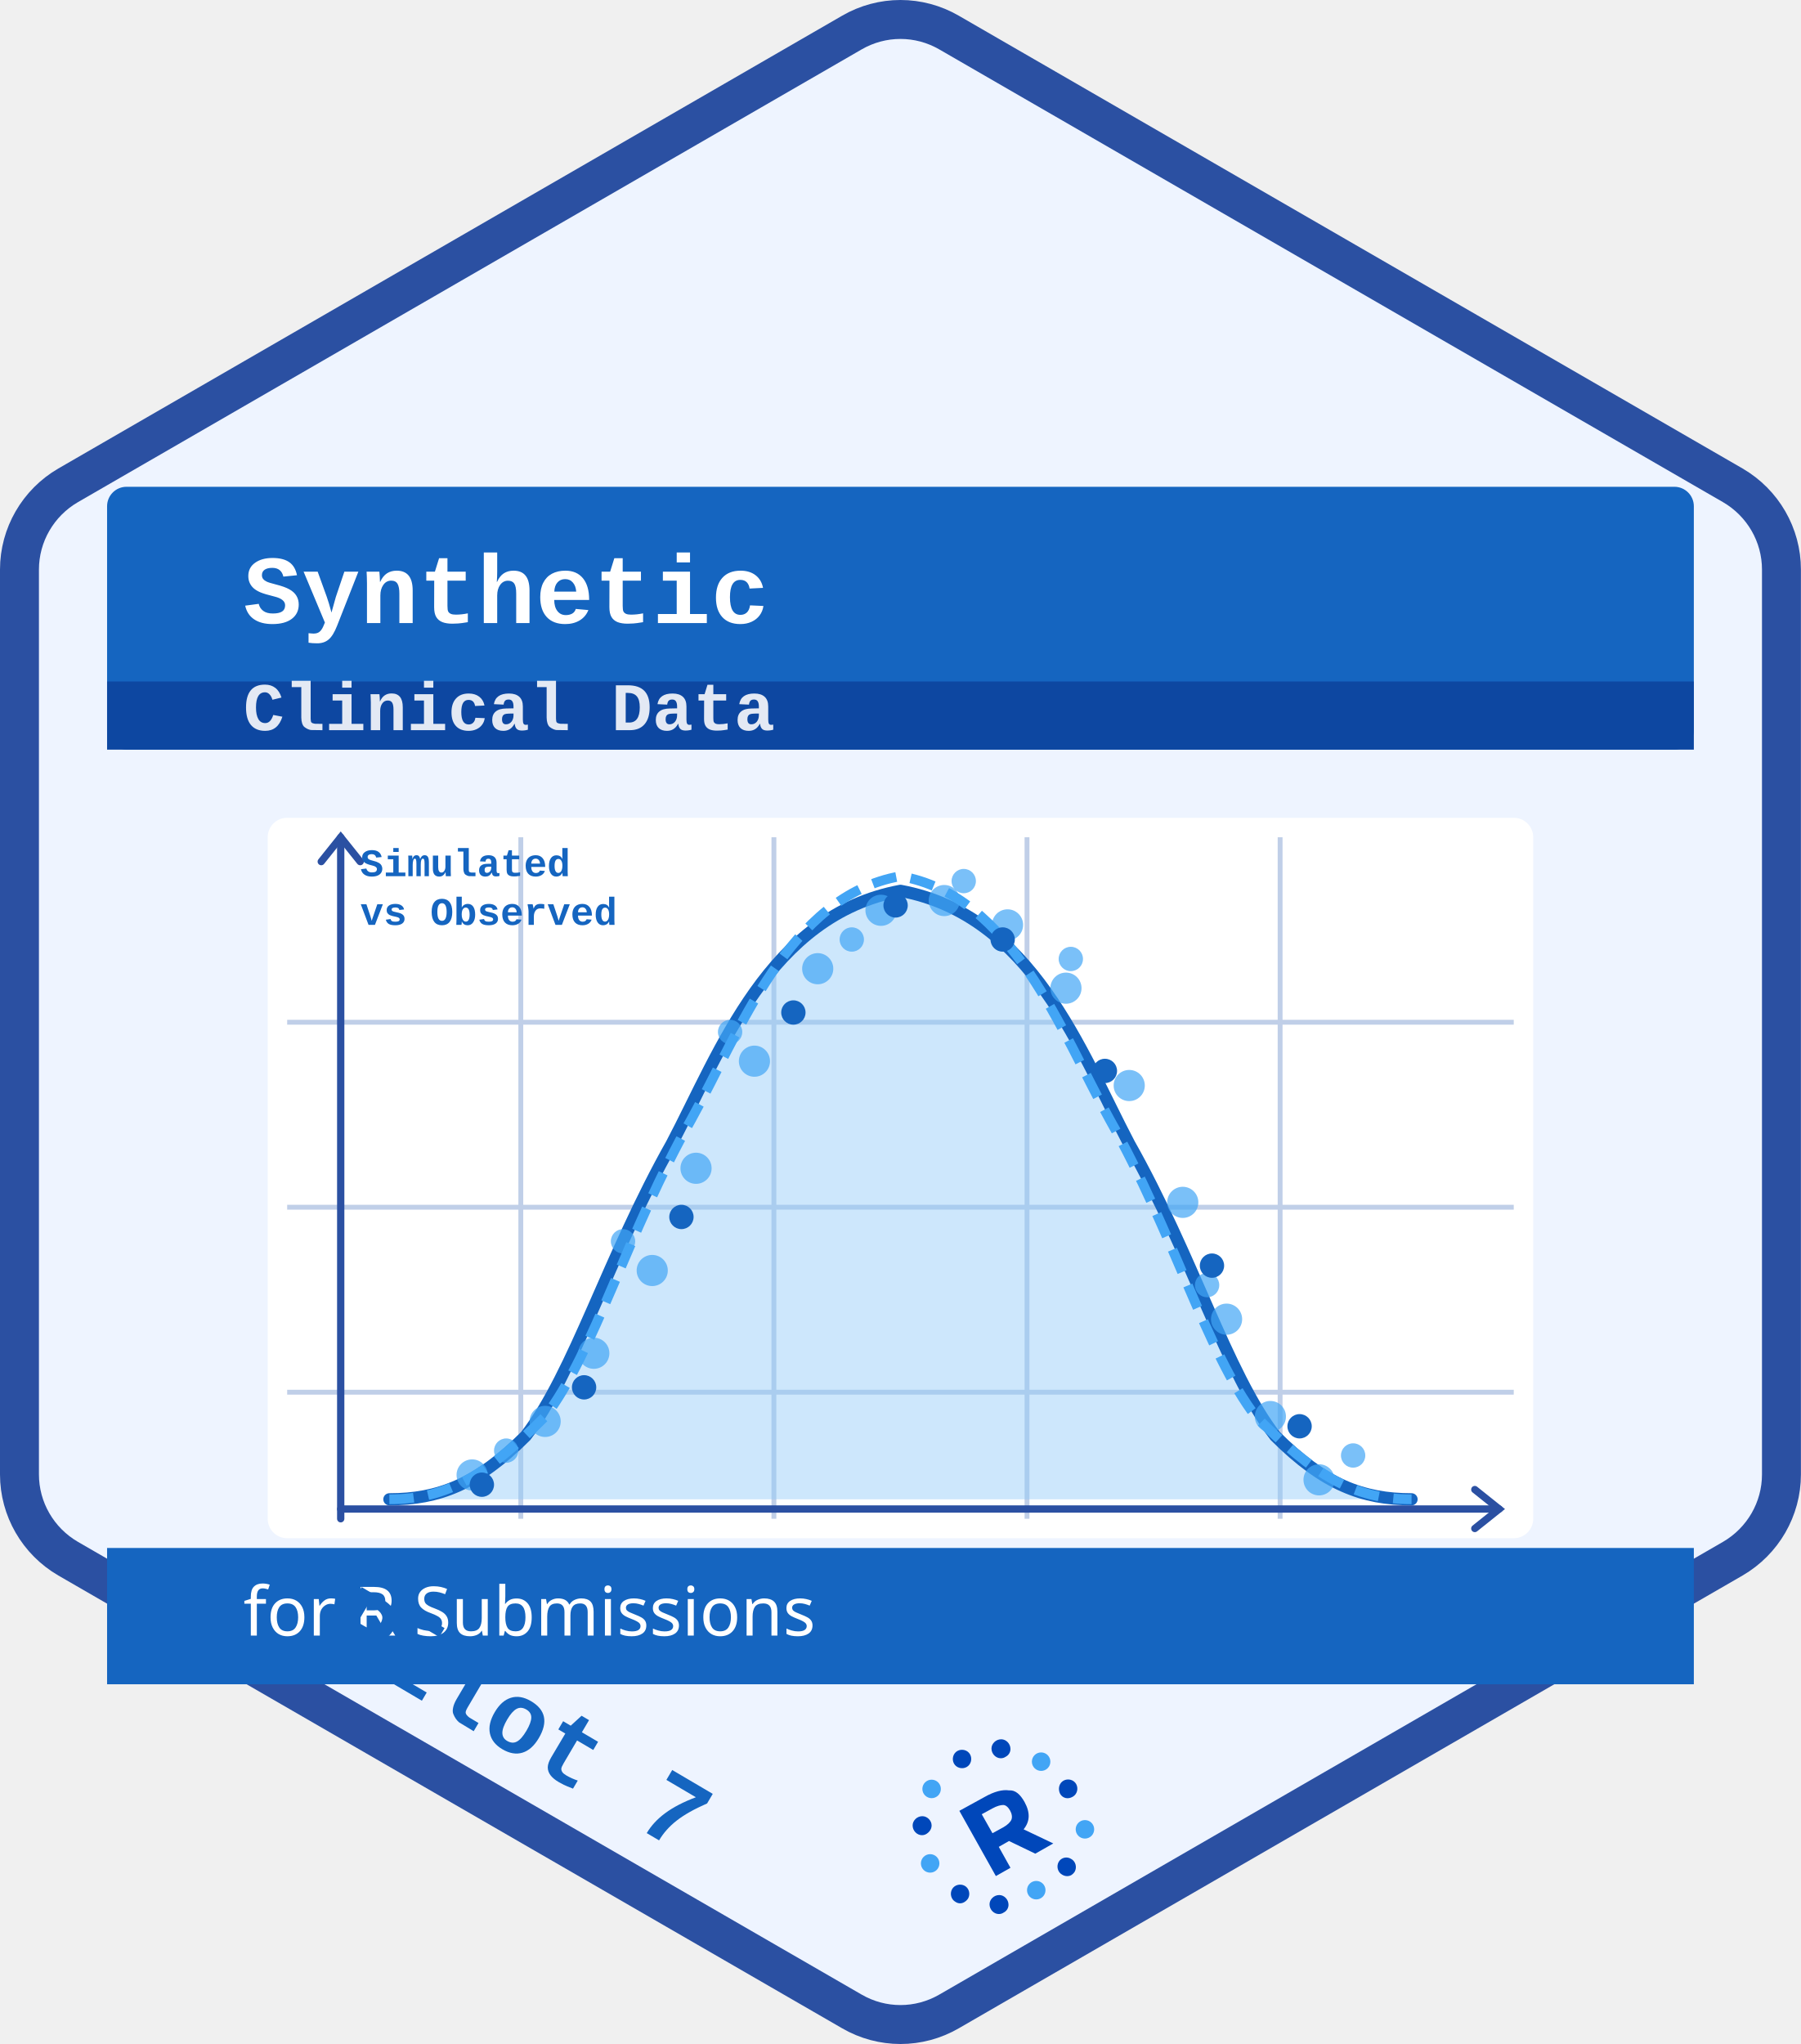
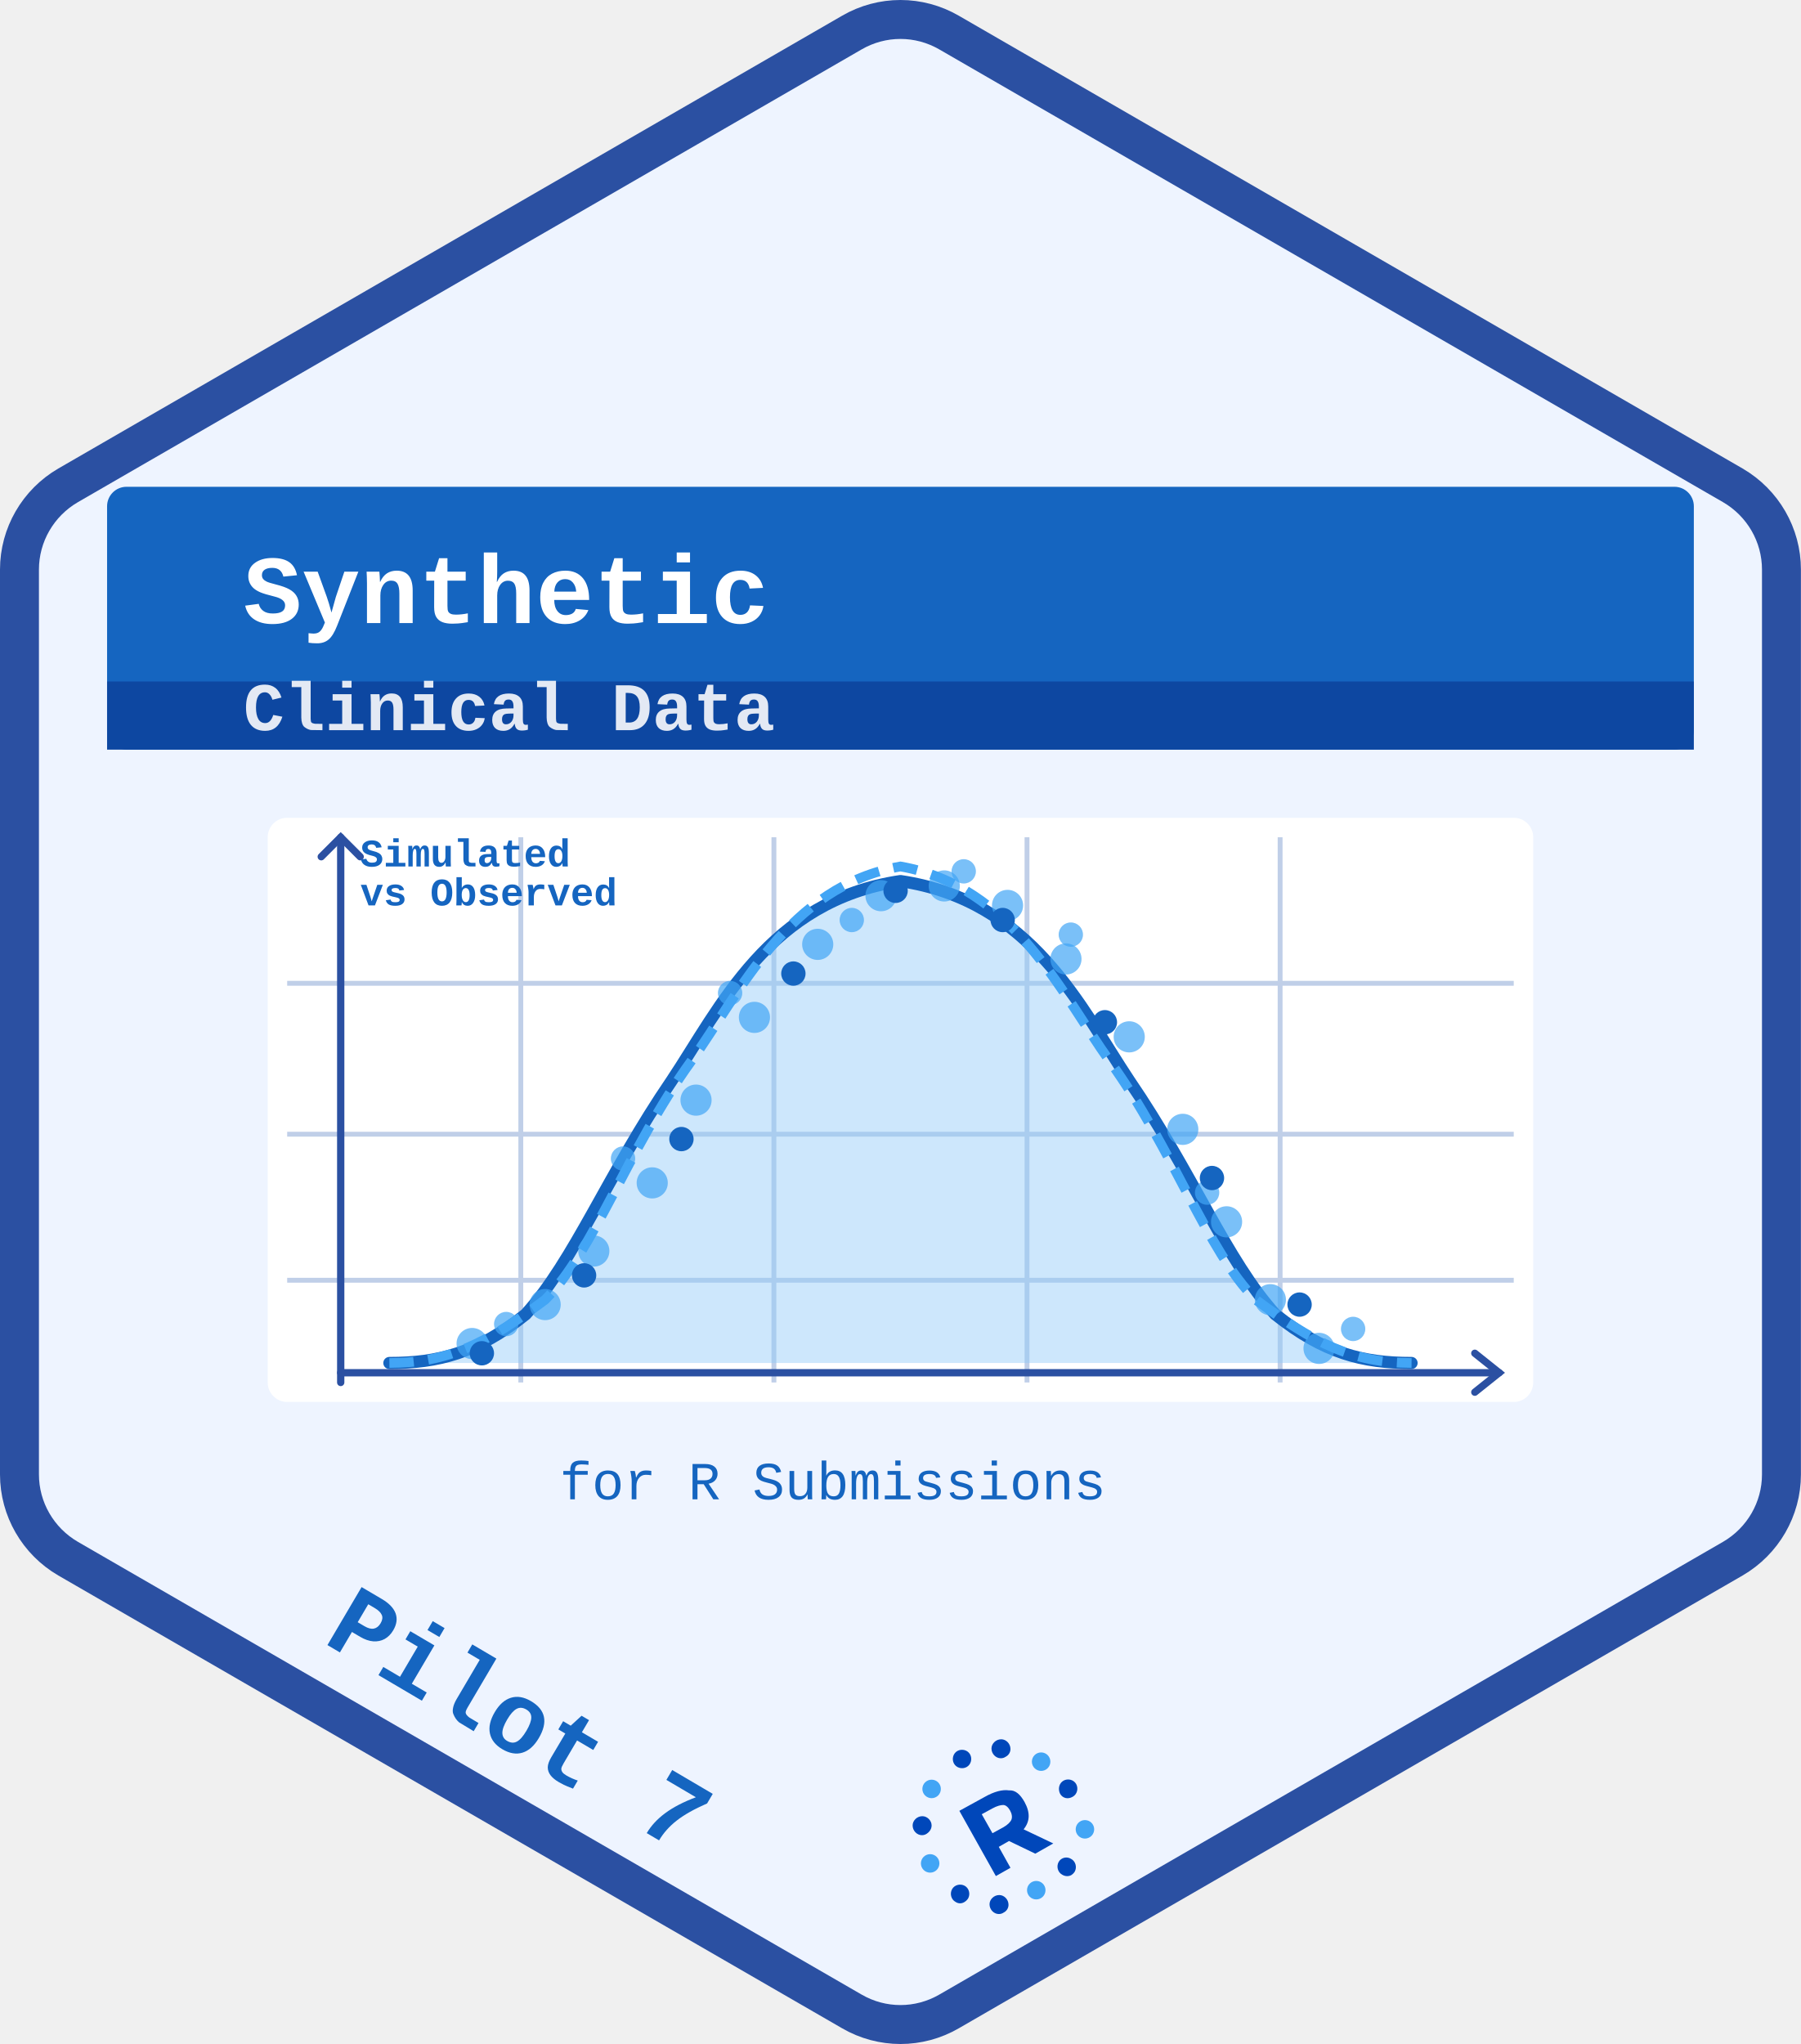
<svg xmlns="http://www.w3.org/2000/svg" id="Layer_2" data-name="Pilot 7 - Synthetic Clinical Data Simulation" viewBox="0 0 370 419.9">
  <defs>
    <style>
      .p7-bg        { fill: #EEF4FF; stroke-width: 0px; }
      .p7-border    { stroke: #2b50a2; stroke-miterlimit: 10; stroke-width: 8px; fill: #EEF4FF; }
      .p7-banner    { fill: #1565C0; stroke-width: 0px; }
      .p7-banner-dk { fill: #0D47A1; stroke-width: 0px; }
      .p7-white     { fill: #fff; stroke-width: 0px; }
      .p7-grid      { stroke: #c0cfe8; stroke-width: 1px; fill: none; }
      .p7-axis      { stroke: #2b50a2; stroke-width: 1.5px; fill: none; stroke-linecap: round; }
-       /* Bell curve / distribution */
      .p7-curve     { stroke: #1565C0; stroke-width: 2.5px; fill: none; stroke-linecap: round; stroke-linejoin: round; }
      .p7-area      { fill: #90CAF9; opacity: 0.45; stroke-width: 0px; }
-       /* Simulated scatter dots */
      .p7-dot-obs   { fill: #1565C0; stroke-width: 0px; }
      .p7-dot-sim   { fill: #42A5F5; opacity: 0.7; stroke-width: 0px; }
-       /* Real vs Sim legend */
-       .p7-leg-line  { stroke: #1565C0; stroke-width: 2px; fill: none; }
      .p7-leg-dash  { stroke: #42A5F5; stroke-width: 2px; fill: none; stroke-dasharray: 5,3; }
-       /* Text styles */
      .p7-title {
        font-family: Cousine-Bold, Cousine;
        font-weight: 700;
        font-size: 20px;
        fill: #fff;
        isolation: isolate;
      }
      .p7-subtitle {
        font-family: Cousine-Bold, Cousine;
        font-weight: 700;
        font-size: 14px;
        fill: rgba(255,255,255,0.88);
        isolation: isolate;
      }
      .p7-label {
        font-family: Cousine-Bold, Cousine;
        font-weight: 700;
        font-size: 21px;
        fill: #1565C0;
        isolation: isolate;
      }
-       .p7-rconsortium {
-         font-family: Hack-Regular, Hack;
-         font-size: 14px;
-         fill: #fff;
+       .p7-footer {
+         font-family: Cousine-Bold, Cousine;
+         font-size: 11px;
+         fill: #1565C0;
        isolation: isolate;
      }
    </style>
  </defs>
  <g id="a">
    <path class="p7-border" d="m356,99.7L195,6.7c-6.2-3.6-13.8-3.6-20,0L14,99.7c-6.2,3.6-10,10.2-10,17.3v185.9c0,7.1,3.8,13.7,10,17.3l161,93c6.2,3.6,13.8,3.6,20,0l161-93c6.2-3.6,10-10.2,10-17.3V117c0-7.1-3.8-13.7-10-17.3Z" />
    <rect class="p7-banner" x="22" y="100" width="326" height="54" rx="4" />
    <rect class="p7-banner-dk" x="22" y="140" width="326" height="14" />
    <text class="p7-title" transform="translate(50 128)">
      <tspan x="0" y="0">Synthetic</tspan>
    </text>
    <text class="p7-subtitle" transform="translate(50 150)">
      <tspan x="0" y="0">Clinical Data</tspan>
    </text>
-     <rect class="p7-white" x="55" y="168" width="260" height="148" rx="4" />
-     <line class="p7-grid" x1="107" y1="172" x2="107" y2="312" />
-     <line class="p7-grid" x1="159" y1="172" x2="159" y2="312" />
-     <line class="p7-grid" x1="211" y1="172" x2="211" y2="312" />
-     <line class="p7-grid" x1="263" y1="172" x2="263" y2="312" />
-     <line class="p7-grid" x1="59" y1="210" x2="311" y2="210" />
-     <line class="p7-grid" x1="59" y1="248" x2="311" y2="248" />
-     <line class="p7-grid" x1="59" y1="286" x2="311" y2="286" />
-     <line class="p7-axis" x1="70" y1="310" x2="308" y2="310" />
-     <line class="p7-axis" x1="70" y1="172" x2="70" y2="312" />
-     <polyline class="p7-axis" points="303,306 308,310 303,314" />
-     <polyline class="p7-axis" points="66,177 70,172 74,177" />
-     <path class="p7-area" d="       M 80,308       C 90,308  98,305  108,295       C 118,282  125,258  138,235       C 148,216  158,188  185,183       C 212,188  222,216  232,235       C 245,258  252,282  262,295       C 272,305  280,308  290,308       Z     " />
-     <path class="p7-curve" d="       M 80,308       C 90,308  98,305  108,295       C 118,282  125,258  138,235       C 148,216  158,188  185,183       C 212,188  222,216  232,235       C 245,258  252,282  262,295       C 272,305  280,308  290,308     " />
-     <path class="p7-leg-dash" d="       M 80,308       C 92,308  100,303  112,291       C 122,278  129,253  142,230       C 152,212  162,184  185,180       C 208,184  218,212  228,230       C 241,253  248,278  258,291       C 270,303  278,308  290,308     " />
-     <circle class="p7-dot-sim" cx="97" cy="303" r="3.2" />
-     <circle class="p7-dot-sim" cx="112" cy="292" r="3.2" />
-     <circle class="p7-dot-sim" cx="122" cy="278" r="3.2" />
-     <circle class="p7-dot-sim" cx="134" cy="261" r="3.2" />
-     <circle class="p7-dot-sim" cx="143" cy="240" r="3.2" />
-     <circle class="p7-dot-sim" cx="155" cy="218" r="3.2" />
-     <circle class="p7-dot-sim" cx="168" cy="199" r="3.2" />
-     <circle class="p7-dot-sim" cx="181" cy="187" r="3.2" />
-     <circle class="p7-dot-sim" cx="194" cy="185" r="3.2" />
-     <circle class="p7-dot-sim" cx="207" cy="190" r="3.2" />
-     <circle class="p7-dot-sim" cx="219" cy="203" r="3.2" />
-     <circle class="p7-dot-sim" cx="232" cy="223" r="3.2" />
-     <circle class="p7-dot-sim" cx="243" cy="247" r="3.2" />
-     <circle class="p7-dot-sim" cx="252" cy="271" r="3.2" />
-     <circle class="p7-dot-sim" cx="261" cy="291" r="3.2" />
-     <circle class="p7-dot-sim" cx="271" cy="304" r="3.2" />
-     <circle class="p7-dot-sim" cx="104" cy="298" r="2.5" />
-     <circle class="p7-dot-sim" cx="128" cy="255" r="2.5" />
-     <circle class="p7-dot-sim" cx="150" cy="212" r="2.5" />
-     <circle class="p7-dot-sim" cx="175" cy="193" r="2.5" />
-     <circle class="p7-dot-sim" cx="198" cy="181" r="2.5" />
-     <circle class="p7-dot-sim" cx="220" cy="197" r="2.5" />
-     <circle class="p7-dot-sim" cx="248" cy="264" r="2.5" />
-     <circle class="p7-dot-sim" cx="278" cy="299" r="2.5" />
-     <circle class="p7-dot-obs" cx="99" cy="305" r="2.5" />
-     <circle class="p7-dot-obs" cx="120" cy="285" r="2.5" />
-     <circle class="p7-dot-obs" cx="140" cy="250" r="2.5" />
-     <circle class="p7-dot-obs" cx="163" cy="208" r="2.5" />
-     <circle class="p7-dot-obs" cx="184" cy="186" r="2.5" />
-     <circle class="p7-dot-obs" cx="206" cy="193" r="2.5" />
-     <circle class="p7-dot-obs" cx="227" cy="220" r="2.5" />
-     <circle class="p7-dot-obs" cx="249" cy="260" r="2.5" />
-     <circle class="p7-dot-obs" cx="267" cy="293" r="2.5" />
-     <rect class="p7-banner" x="22" y="318" width="326" height="28" rx="0" />
-     <text class="p7-rconsortium" transform="translate(50 336)">
+     <rect class="p7-white" x="55" y="168" width="260" height="120" rx="4" />
+     <line class="p7-grid" x1="107" y1="172" x2="107" y2="284" />
+     <line class="p7-grid" x1="159" y1="172" x2="159" y2="284" />
+     <line class="p7-grid" x1="211" y1="172" x2="211" y2="284" />
+     <line class="p7-grid" x1="263" y1="172" x2="263" y2="284" />
+     <line class="p7-grid" x1="59" y1="202" x2="311" y2="202" />
+     <line class="p7-grid" x1="59" y1="233" x2="311" y2="233" />
+     <line class="p7-grid" x1="59" y1="263" x2="311" y2="263" />
+     <line class="p7-axis" x1="70" y1="282" x2="308" y2="282" />
+     <line class="p7-axis" x1="70" y1="172" x2="70" y2="284" />
+     <polyline class="p7-axis" points="303,278 308,282 303,286" />
+     <polyline class="p7-axis" points="66,176 70,172 74,176" />
+     <path class="p7-area" d="       M 80,280       C 90,280  98,278  108,270       C 118,259  125,241  138,222       C 148,207  158,185  185,181       C 212,185  222,207  232,222       C 245,241  252,259  262,270       C 272,278  280,280  290,280       Z     " />
+     <path class="p7-curve" d="       M 80,280       C 90,280  98,278  108,270       C 118,259  125,241  138,222       C 148,207  158,185  185,181       C 212,185  222,207  232,222       C 245,241  252,259  262,270       C 272,278  280,280  290,280     " />
+     <path class="p7-leg-dash" d="       M 80,280       C 92,280  100,276  112,267       C 122,257  129,236  142,218       C 152,204  162,182  185,178       C 208,182  218,204  228,218       C 241,236  248,257  258,267       C 270,276  278,280  290,280     " />
+     <circle class="p7-dot-sim" cx="97" cy="276" r="3.2" />
+     <circle class="p7-dot-sim" cx="112" cy="268" r="3.2" />
+     <circle class="p7-dot-sim" cx="122" cy="257" r="3.2" />
+     <circle class="p7-dot-sim" cx="134" cy="243" r="3.2" />
+     <circle class="p7-dot-sim" cx="143" cy="226" r="3.2" />
+     <circle class="p7-dot-sim" cx="155" cy="209" r="3.2" />
+     <circle class="p7-dot-sim" cx="168" cy="194" r="3.2" />
+     <circle class="p7-dot-sim" cx="181" cy="184" r="3.2" />
+     <circle class="p7-dot-sim" cx="194" cy="182" r="3.2" />
+     <circle class="p7-dot-sim" cx="207" cy="186" r="3.2" />
+     <circle class="p7-dot-sim" cx="219" cy="197" r="3.2" />
+     <circle class="p7-dot-sim" cx="232" cy="213" r="3.2" />
+     <circle class="p7-dot-sim" cx="243" cy="232" r="3.2" />
+     <circle class="p7-dot-sim" cx="252" cy="251" r="3.2" />
+     <circle class="p7-dot-sim" cx="261" cy="267" r="3.2" />
+     <circle class="p7-dot-sim" cx="271" cy="277" r="3.2" />
+     <circle class="p7-dot-sim" cx="104" cy="272" r="2.5" />
+     <circle class="p7-dot-sim" cx="128" cy="238" r="2.5" />
+     <circle class="p7-dot-sim" cx="150" cy="204" r="2.5" />
+     <circle class="p7-dot-sim" cx="175" cy="189" r="2.5" />
+     <circle class="p7-dot-sim" cx="198" cy="179" r="2.5" />
+     <circle class="p7-dot-sim" cx="220" cy="192" r="2.5" />
+     <circle class="p7-dot-sim" cx="248" cy="245" r="2.5" />
+     <circle class="p7-dot-sim" cx="278" cy="273" r="2.5" />
+     <circle class="p7-dot-obs" cx="99" cy="278" r="2.5" />
+     <circle class="p7-dot-obs" cx="120" cy="262" r="2.5" />
+     <circle class="p7-dot-obs" cx="140" cy="234" r="2.5" />
+     <circle class="p7-dot-obs" cx="163" cy="200" r="2.5" />
+     <circle class="p7-dot-obs" cx="184" cy="183" r="2.5" />
+     <circle class="p7-dot-obs" cx="206" cy="189" r="2.5" />
+     <circle class="p7-dot-obs" cx="227" cy="210" r="2.5" />
+     <circle class="p7-dot-obs" cx="249" cy="242" r="2.5" />
+     <circle class="p7-dot-obs" cx="267" cy="268" r="2.5" />
+     <text font-family="Cousine-Bold, Cousine" font-weight="700" font-size="8" fill="#1565C0" transform="translate(74 178)">Simulated</text>
+     <text font-family="Cousine-Bold, Cousine" font-weight="700" font-size="8" fill="#1565C0" transform="translate(74 186)">vs Observed</text>
+     <text class="p7-footer" transform="translate(115 308)">
      <tspan x="0" y="0">for R Submissions</tspan>
    </text>
    <text class="p7-label" transform="translate(66.1 337.26) rotate(30.49) scale(.98 1)">
      <tspan x="0" y="0">Pilot 7</tspan>
    </text>
    <path fill="#0047ba" d="m210.5,370.2c1.2,2.2,1.1,4-.2,5.6l6.1,2.9-3.7,2.1-5.4-2.6-2.1,1.2,2.4,4.3-3,1.7-7.5-13.4,5.1-2.8c2.1-1.2,3.8-1.6,5.1-1.4,1.3-.1,2.3.8,3.2,2.4Zm-2.7,3.6c.2-.5.1-1.2-.3-1.9s-.9-1.1-1.4-1.1-1.3.2-2.2.7l-2.2,1.2,2.2,3.9,2.2-1.2c.9-.5,1.5-1.1,1.7-1.6Z" />
    <path fill="#0047ba" d="m205.2,393.2h0c-1,0-1.9-.9-1.9-2h0c0-1,.9-1.9,2-1.9h0c1,0,1.9.9,1.9,2h0c0,.7-.4,1.3-1,1.6h0c-.3.2-.6.3-1,.3Zm13-8.1c-.9-.5-1.2-1.7-.7-2.6h0c.5-.9,1.7-1.2,2.6-.6h0c.9.5,1.2,1.7.7,2.6h0c-.2.3-.4.5-.7.7h0c-.5.3-1.3.3-1.9-.1Zm-21.9,5.6c-.9-.5-1.2-1.7-.7-2.6h0c.5-.9,1.7-1.2,2.6-.7h0c.9.5,1.2,1.7.7,2.6h0c-.2.3-.4.5-.7.7h0c-.6.4-1.3.4-1.9,0Zm21.5-22.2q0-.1,0,0h0c-.5-1-.2-2.2.7-2.7h0c.9-.5,2.1-.2,2.6.7h0c.5.9.2,2.1-.7,2.6h0c-1,.6-2.1.3-2.6-.6Zm-28.4,8.5c-1,0-1.9-.9-1.9-2h0c0-1,.9-1.9,2-1.9h0c1,0,1.9.9,1.9,1.9h0c0,.7-.4,1.3-1,1.7h0c-.3.2-.6.3-1,.3Zm16.2-15.8c-1,0-1.9-.9-1.9-2h0c0-1,.9-1.9,2-1.9h0c1,0,1.9.9,1.9,2h0c0,.7-.4,1.3-1,1.6h0c-.3.2-.6.3-1,.3Zm-7,1.8c-.9.5-2.1.2-2.6-.7h0c-.5-.9-.2-2.1.7-2.6h0c.9-.5,2.1-.2,2.6.7h0c.5.9.2,2.1-.7,2.6Z" />
    <circle fill="#42A5F5" cx="212.9" cy="388.3" r="1.9" />
    <circle fill="#42A5F5" cx="222.9" cy="375.8" r="1.9" />
    <circle fill="#42A5F5" cx="191.1" cy="382.8" r="1.9" />
    <circle fill="#42A5F5" cx="213.9" cy="361.9" r="1.9" />
    <circle fill="#42A5F5" cx="191.4" cy="367.5" r="1.9" />
-     <text font-family="Cousine-Bold, Cousine" font-weight="700" font-size="8" fill="#1565C0" transform="translate(74 180)">Simulated</text>
-     <text font-family="Cousine-Bold, Cousine" font-weight="700" font-size="8" fill="#1565C0" transform="translate(74 190)">vs Observed</text>
  </g>
</svg>
